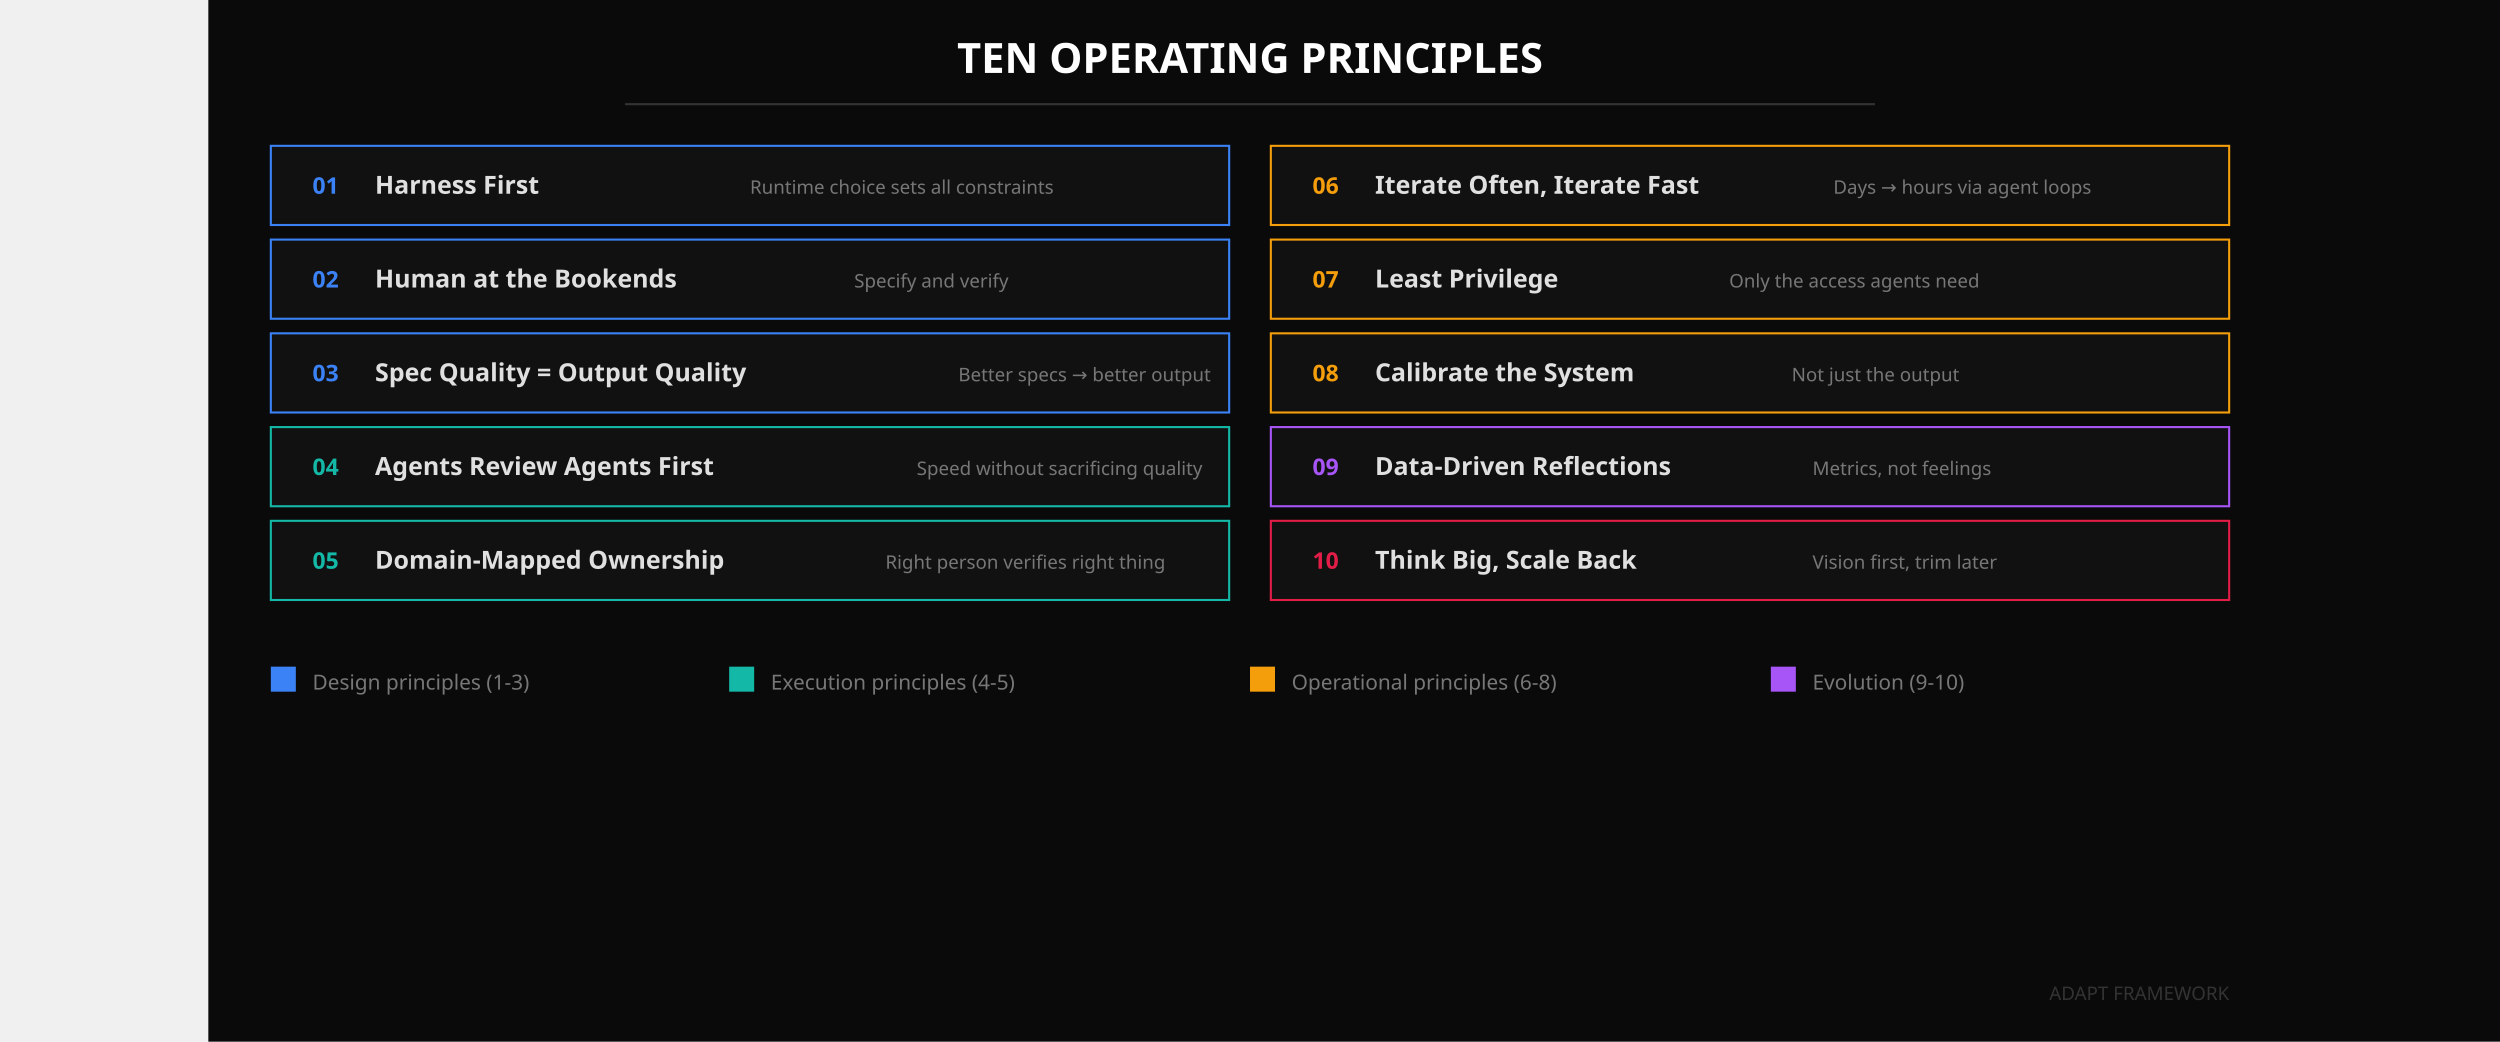
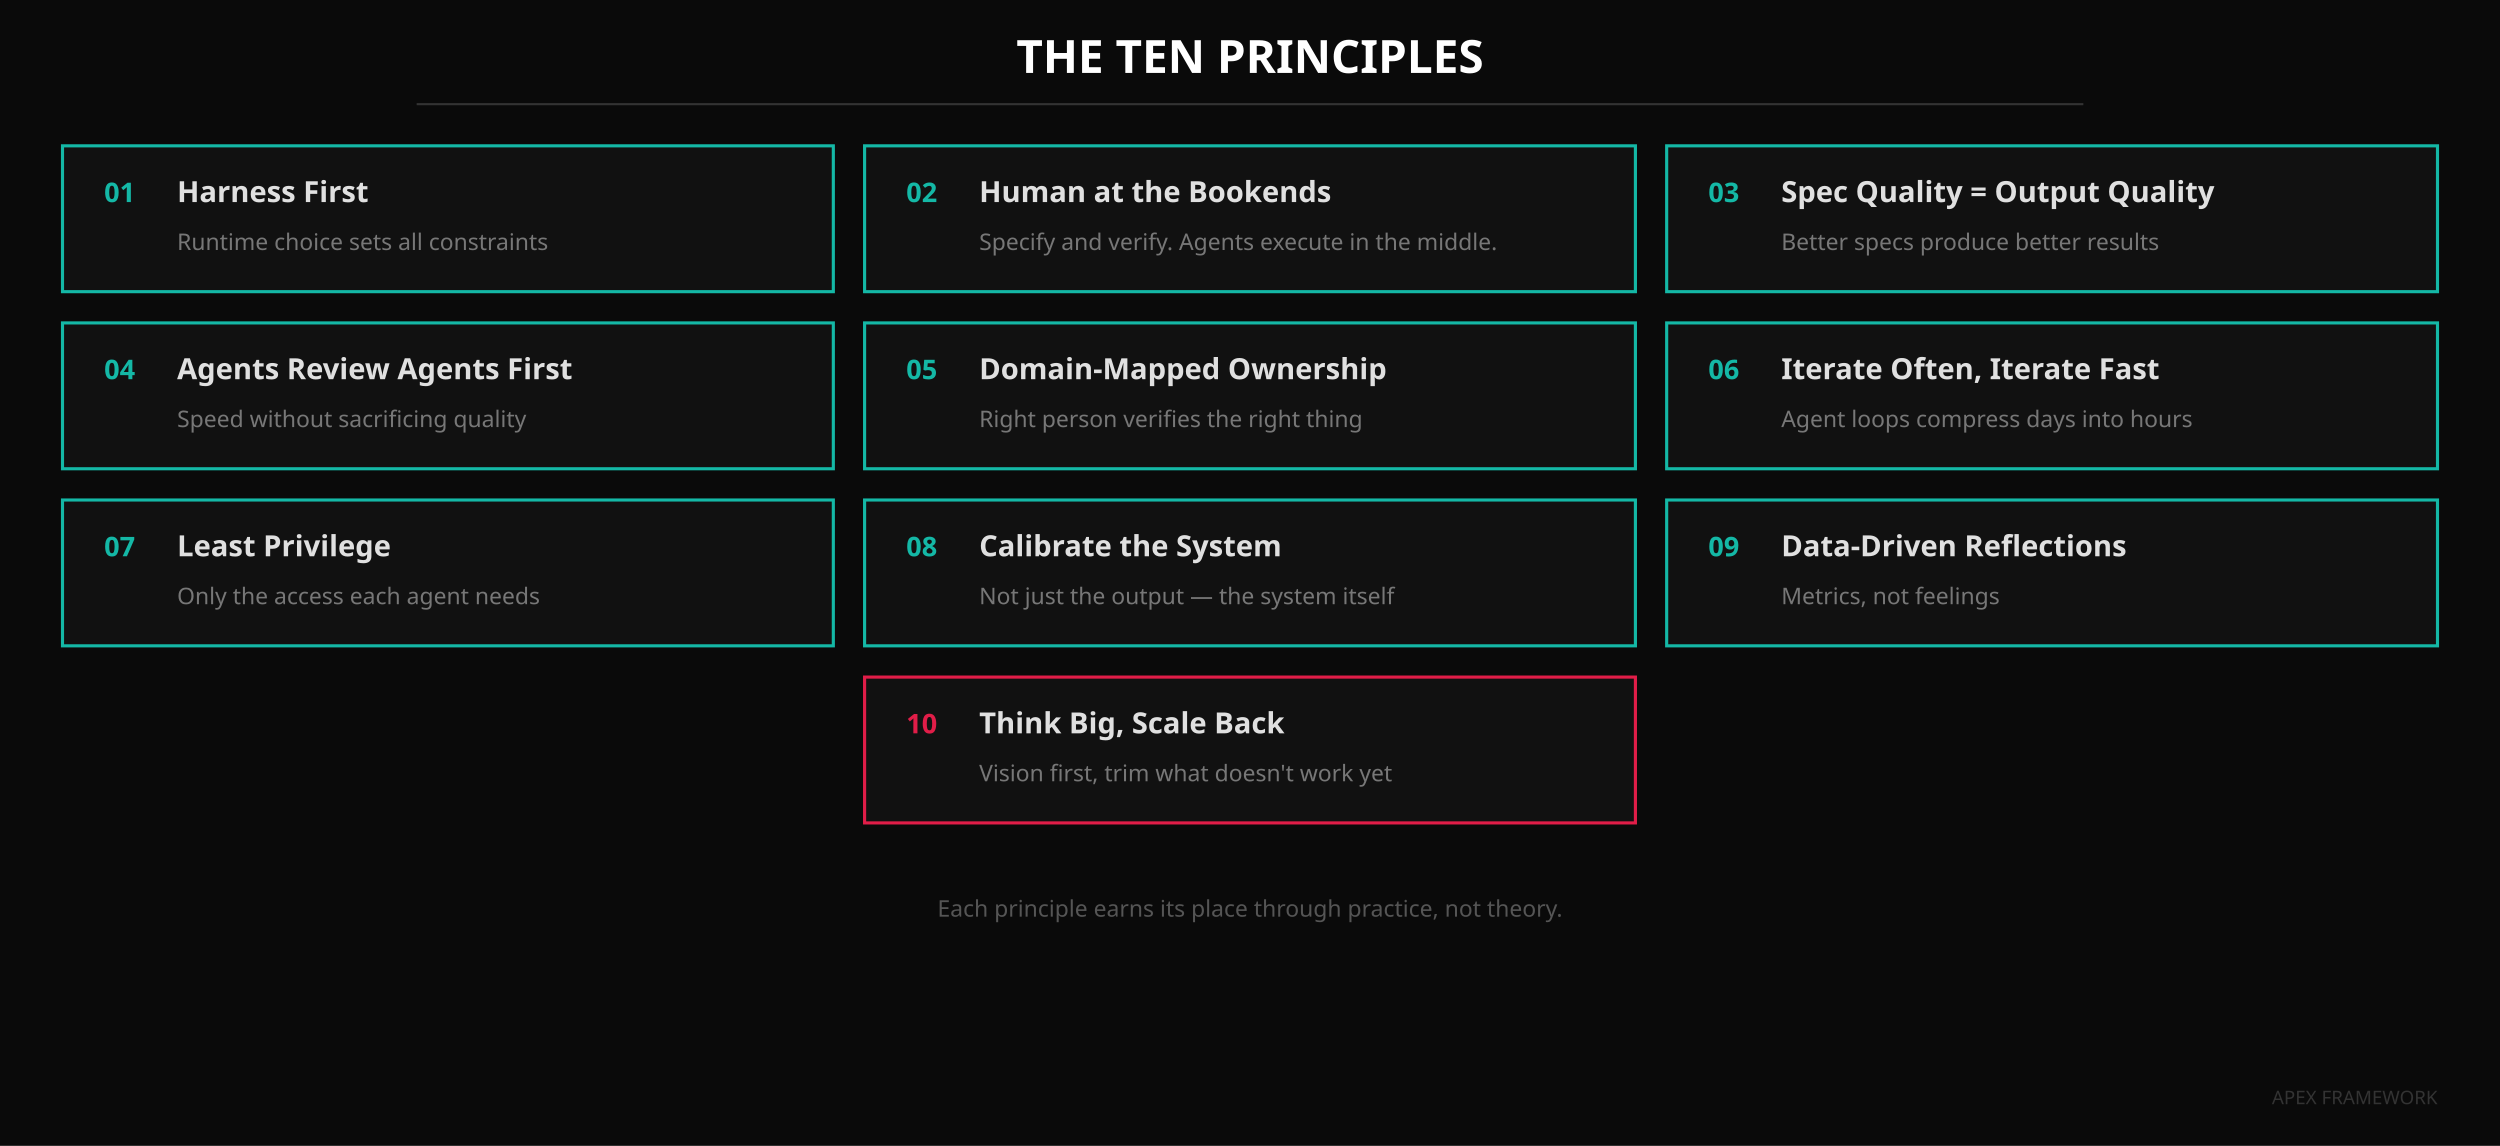
- <svg xmlns="http://www.w3.org/2000/svg" viewBox="0 0 1000 500" width="1200" height="500">
-   <rect width="1200" height="500" fill="#0a0a0a" />
-   <text x="500" y="35" text-anchor="middle" font-family="system-ui, sans-serif" font-size="20" font-weight="700" fill="#ffffff">TEN OPERATING PRINCIPLES</text>
-   <line x1="200" y1="50" x2="800" y2="50" stroke="#333" stroke-width="1" />
-   <rect x="30" y="70" width="460" height="38" fill="#111" stroke="#3b82f6" stroke-width="1" />
-   <text x="50" y="93" font-family="system-ui, sans-serif" font-size="11" fill="#3b82f6" font-weight="600">01</text>
-   <text x="80" y="93" font-family="system-ui, sans-serif" font-size="12" font-weight="600" fill="#e0e0e0">Harness First</text>
-   <text x="260" y="93" font-family="system-ui, sans-serif" font-size="9" fill="#777">Runtime choice sets all constraints</text>
-   <rect x="30" y="115" width="460" height="38" fill="#111" stroke="#3b82f6" stroke-width="1" />
-   <text x="50" y="138" font-family="system-ui, sans-serif" font-size="11" fill="#3b82f6" font-weight="600">02</text>
-   <text x="80" y="138" font-family="system-ui, sans-serif" font-size="12" font-weight="600" fill="#e0e0e0">Human at the Bookends</text>
-   <text x="310" y="138" font-family="system-ui, sans-serif" font-size="9" fill="#777">Specify and verify</text>
-   <rect x="30" y="160" width="460" height="38" fill="#111" stroke="#3b82f6" stroke-width="1" />
-   <text x="50" y="183" font-family="system-ui, sans-serif" font-size="11" fill="#3b82f6" font-weight="600">03</text>
-   <text x="80" y="183" font-family="system-ui, sans-serif" font-size="12" font-weight="600" fill="#e0e0e0">Spec Quality = Output Quality</text>
-   <text x="360" y="183" font-family="system-ui, sans-serif" font-size="9" fill="#777">Better specs → better output</text>
-   <rect x="30" y="205" width="460" height="38" fill="#111" stroke="#14b8a6" stroke-width="1" />
-   <text x="50" y="228" font-family="system-ui, sans-serif" font-size="11" fill="#14b8a6" font-weight="600">04</text>
-   <text x="80" y="228" font-family="system-ui, sans-serif" font-size="12" font-weight="600" fill="#e0e0e0">Agents Review Agents First</text>
-   <text x="340" y="228" font-family="system-ui, sans-serif" font-size="9" fill="#777">Speed without sacrificing quality</text>
-   <rect x="30" y="250" width="460" height="38" fill="#111" stroke="#14b8a6" stroke-width="1" />
-   <text x="50" y="273" font-family="system-ui, sans-serif" font-size="11" fill="#14b8a6" font-weight="600">05</text>
-   <text x="80" y="273" font-family="system-ui, sans-serif" font-size="12" font-weight="600" fill="#e0e0e0">Domain-Mapped Ownership</text>
-   <text x="325" y="273" font-family="system-ui, sans-serif" font-size="9" fill="#777">Right person verifies right thing</text>
-   <rect x="510" y="70" width="460" height="38" fill="#111" stroke="#f59e0b" stroke-width="1" />
-   <text x="530" y="93" font-family="system-ui, sans-serif" font-size="11" fill="#f59e0b" font-weight="600">06</text>
-   <text x="560" y="93" font-family="system-ui, sans-serif" font-size="12" font-weight="600" fill="#e0e0e0">Iterate Often, Iterate Fast</text>
-   <text x="780" y="93" font-family="system-ui, sans-serif" font-size="9" fill="#777">Days → hours via agent loops</text>
-   <rect x="510" y="115" width="460" height="38" fill="#111" stroke="#f59e0b" stroke-width="1" />
-   <text x="530" y="138" font-family="system-ui, sans-serif" font-size="11" fill="#f59e0b" font-weight="600">07</text>
-   <text x="560" y="138" font-family="system-ui, sans-serif" font-size="12" font-weight="600" fill="#e0e0e0">Least Privilege</text>
-   <text x="730" y="138" font-family="system-ui, sans-serif" font-size="9" fill="#777">Only the access agents need</text>
-   <rect x="510" y="160" width="460" height="38" fill="#111" stroke="#f59e0b" stroke-width="1" />
-   <text x="530" y="183" font-family="system-ui, sans-serif" font-size="11" fill="#f59e0b" font-weight="600">08</text>
-   <text x="560" y="183" font-family="system-ui, sans-serif" font-size="12" font-weight="600" fill="#e0e0e0">Calibrate the System</text>
-   <text x="760" y="183" font-family="system-ui, sans-serif" font-size="9" fill="#777">Not just the output</text>
-   <rect x="510" y="205" width="460" height="38" fill="#111" stroke="#a855f7" stroke-width="1" />
-   <text x="530" y="228" font-family="system-ui, sans-serif" font-size="11" fill="#a855f7" font-weight="600">09</text>
-   <text x="560" y="228" font-family="system-ui, sans-serif" font-size="12" font-weight="600" fill="#e0e0e0">Data-Driven Reflections</text>
-   <text x="770" y="228" font-family="system-ui, sans-serif" font-size="9" fill="#777">Metrics, not feelings</text>
-   <rect x="510" y="250" width="460" height="38" fill="#111" stroke="#e11d48" stroke-width="1" />
-   <text x="530" y="273" font-family="system-ui, sans-serif" font-size="11" fill="#e11d48" font-weight="600">10</text>
-   <text x="560" y="273" font-family="system-ui, sans-serif" font-size="12" font-weight="600" fill="#e0e0e0">Think Big, Scale Back</text>
-   <text x="770" y="273" font-family="system-ui, sans-serif" font-size="9" fill="#777">Vision first, trim later</text>
-   <rect x="30" y="320" width="12" height="12" fill="#3b82f6" />
-   <text x="50" y="331" font-family="system-ui, sans-serif" font-size="10" fill="#777">Design principles (1-3)</text>
-   <rect x="250" y="320" width="12" height="12" fill="#14b8a6" />
-   <text x="270" y="331" font-family="system-ui, sans-serif" font-size="10" fill="#777">Execution principles (4-5)</text>
-   <rect x="500" y="320" width="12" height="12" fill="#f59e0b" />
-   <text x="520" y="331" font-family="system-ui, sans-serif" font-size="10" fill="#777">Operational principles (6-8)</text>
-   <rect x="750" y="320" width="12" height="12" fill="#a855f7" />
-   <text x="770" y="331" font-family="system-ui, sans-serif" font-size="10" fill="#777">Evolution (9-10)</text>
-   <text x="970" y="480" text-anchor="end" font-family="system-ui, sans-serif" font-size="9" fill="#333">ADAPT FRAMEWORK</text>
+ <svg xmlns="http://www.w3.org/2000/svg" viewBox="0 0 1200 550" width="1200" height="550">
+   <rect width="1200" height="550" fill="#0a0a0a" />
+   <text x="600" y="35" text-anchor="middle" font-family="system-ui, sans-serif" font-size="22" font-weight="700" fill="#ffffff">THE TEN PRINCIPLES</text>
+   <line x1="200" y1="50" x2="1000" y2="50" stroke="#333" stroke-width="1" />
+   <rect x="30" y="70" width="370" height="70" fill="#111" stroke="#14b8a6" stroke-width="1.5" />
+   <text x="50" y="97" font-family="system-ui, sans-serif" font-size="13" fill="#14b8a6" font-weight="700">01</text>
+   <text x="85" y="97" font-family="system-ui, sans-serif" font-size="14" font-weight="600" fill="#e0e0e0">Harness First</text>
+   <text x="85" y="120" font-family="system-ui, sans-serif" font-size="11" fill="#777">Runtime choice sets all constraints</text>
+   <rect x="415" y="70" width="370" height="70" fill="#111" stroke="#14b8a6" stroke-width="1.5" />
+   <text x="435" y="97" font-family="system-ui, sans-serif" font-size="13" fill="#14b8a6" font-weight="700">02</text>
+   <text x="470" y="97" font-family="system-ui, sans-serif" font-size="14" font-weight="600" fill="#e0e0e0">Human at the Bookends</text>
+   <text x="470" y="120" font-family="system-ui, sans-serif" font-size="11" fill="#777">Specify and verify. Agents execute in the middle.</text>
+   <rect x="800" y="70" width="370" height="70" fill="#111" stroke="#14b8a6" stroke-width="1.5" />
+   <text x="820" y="97" font-family="system-ui, sans-serif" font-size="13" fill="#14b8a6" font-weight="700">03</text>
+   <text x="855" y="97" font-family="system-ui, sans-serif" font-size="14" font-weight="600" fill="#e0e0e0">Spec Quality = Output Quality</text>
+   <text x="855" y="120" font-family="system-ui, sans-serif" font-size="11" fill="#777">Better specs produce better results</text>
+   <rect x="30" y="155" width="370" height="70" fill="#111" stroke="#14b8a6" stroke-width="1.5" />
+   <text x="50" y="182" font-family="system-ui, sans-serif" font-size="13" fill="#14b8a6" font-weight="700">04</text>
+   <text x="85" y="182" font-family="system-ui, sans-serif" font-size="14" font-weight="600" fill="#e0e0e0">Agents Review Agents First</text>
+   <text x="85" y="205" font-family="system-ui, sans-serif" font-size="11" fill="#777">Speed without sacrificing quality</text>
+   <rect x="415" y="155" width="370" height="70" fill="#111" stroke="#14b8a6" stroke-width="1.5" />
+   <text x="435" y="182" font-family="system-ui, sans-serif" font-size="13" fill="#14b8a6" font-weight="700">05</text>
+   <text x="470" y="182" font-family="system-ui, sans-serif" font-size="14" font-weight="600" fill="#e0e0e0">Domain-Mapped Ownership</text>
+   <text x="470" y="205" font-family="system-ui, sans-serif" font-size="11" fill="#777">Right person verifies the right thing</text>
+   <rect x="800" y="155" width="370" height="70" fill="#111" stroke="#14b8a6" stroke-width="1.5" />
+   <text x="820" y="182" font-family="system-ui, sans-serif" font-size="13" fill="#14b8a6" font-weight="700">06</text>
+   <text x="855" y="182" font-family="system-ui, sans-serif" font-size="14" font-weight="600" fill="#e0e0e0">Iterate Often, Iterate Fast</text>
+   <text x="855" y="205" font-family="system-ui, sans-serif" font-size="11" fill="#777">Agent loops compress days into hours</text>
+   <rect x="30" y="240" width="370" height="70" fill="#111" stroke="#14b8a6" stroke-width="1.5" />
+   <text x="50" y="267" font-family="system-ui, sans-serif" font-size="13" fill="#14b8a6" font-weight="700">07</text>
+   <text x="85" y="267" font-family="system-ui, sans-serif" font-size="14" font-weight="600" fill="#e0e0e0">Least Privilege</text>
+   <text x="85" y="290" font-family="system-ui, sans-serif" font-size="11" fill="#777">Only the access each agent needs</text>
+   <rect x="415" y="240" width="370" height="70" fill="#111" stroke="#14b8a6" stroke-width="1.5" />
+   <text x="435" y="267" font-family="system-ui, sans-serif" font-size="13" fill="#14b8a6" font-weight="700">08</text>
+   <text x="470" y="267" font-family="system-ui, sans-serif" font-size="14" font-weight="600" fill="#e0e0e0">Calibrate the System</text>
+   <text x="470" y="290" font-family="system-ui, sans-serif" font-size="11" fill="#777">Not just the output — the system itself</text>
+   <rect x="800" y="240" width="370" height="70" fill="#111" stroke="#14b8a6" stroke-width="1.5" />
+   <text x="820" y="267" font-family="system-ui, sans-serif" font-size="13" fill="#14b8a6" font-weight="700">09</text>
+   <text x="855" y="267" font-family="system-ui, sans-serif" font-size="14" font-weight="600" fill="#e0e0e0">Data-Driven Reflections</text>
+   <text x="855" y="290" font-family="system-ui, sans-serif" font-size="11" fill="#777">Metrics, not feelings</text>
+   <rect x="415" y="325" width="370" height="70" fill="#111" stroke="#e11d48" stroke-width="1.5" />
+   <text x="435" y="352" font-family="system-ui, sans-serif" font-size="13" fill="#e11d48" font-weight="700">10</text>
+   <text x="470" y="352" font-family="system-ui, sans-serif" font-size="14" font-weight="600" fill="#e0e0e0">Think Big, Scale Back</text>
+   <text x="470" y="375" font-family="system-ui, sans-serif" font-size="11" fill="#777">Vision first, trim what doesn't work yet</text>
+   <text x="600" y="440" text-anchor="middle" font-family="system-ui, sans-serif" font-size="11" fill="#555">Each principle earns its place through practice, not theory.</text>
+   <text x="1170" y="530" text-anchor="end" font-family="system-ui, sans-serif" font-size="9" fill="#333">APEX FRAMEWORK</text>
</svg>
